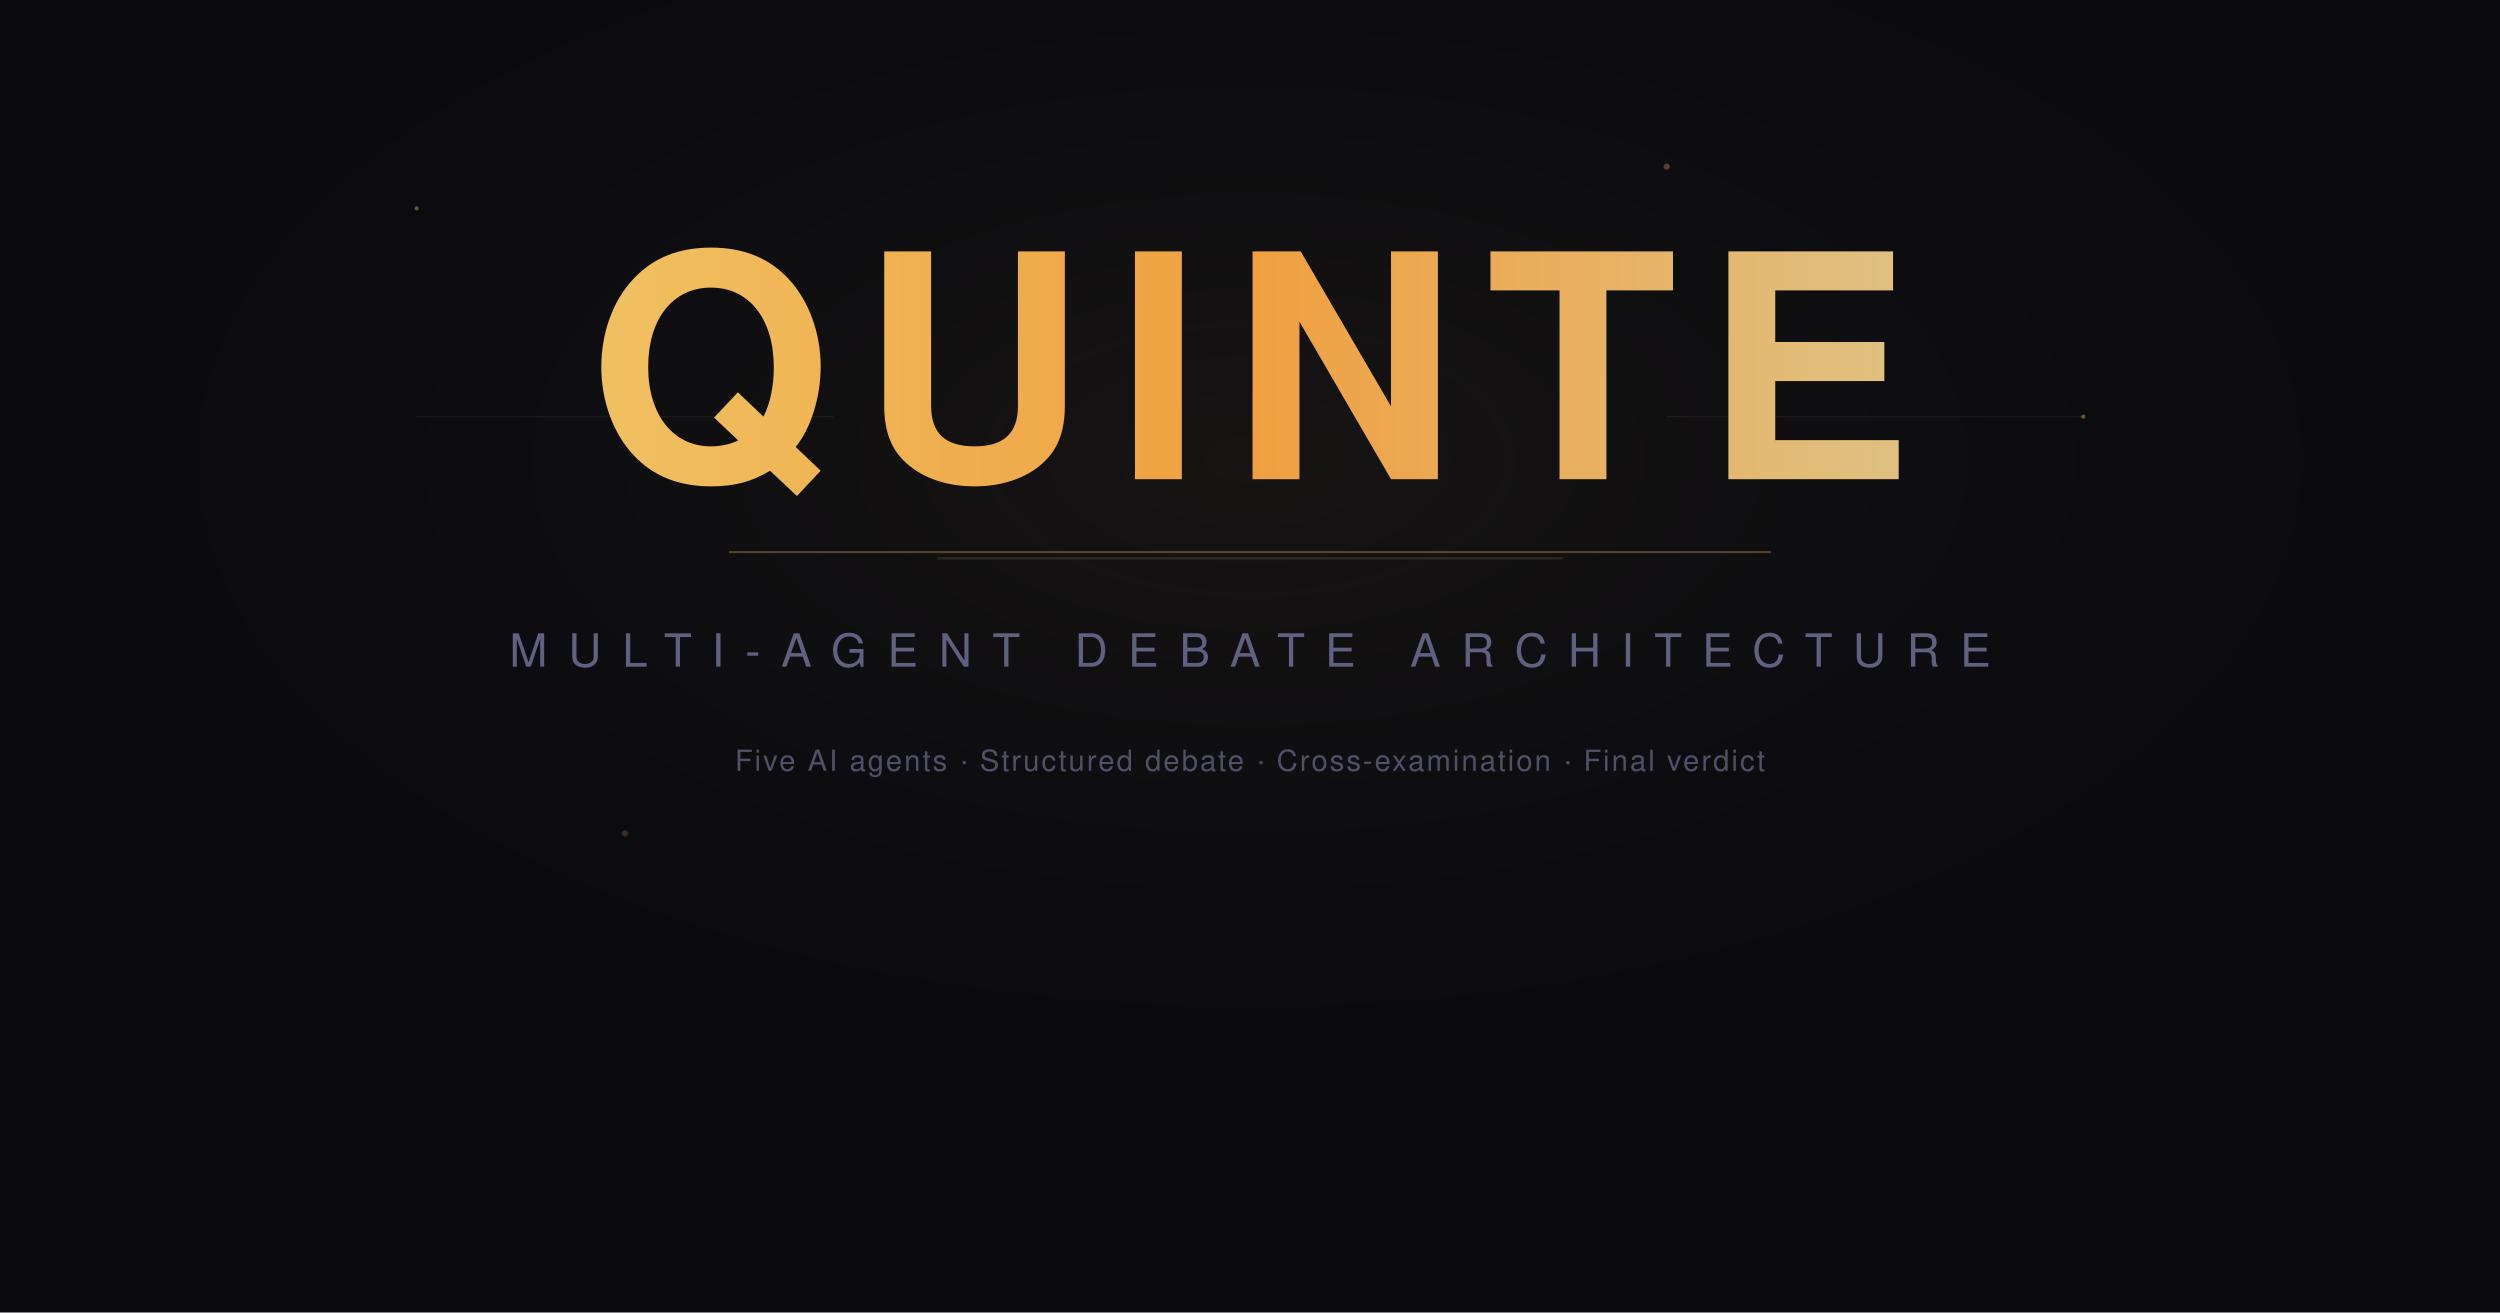
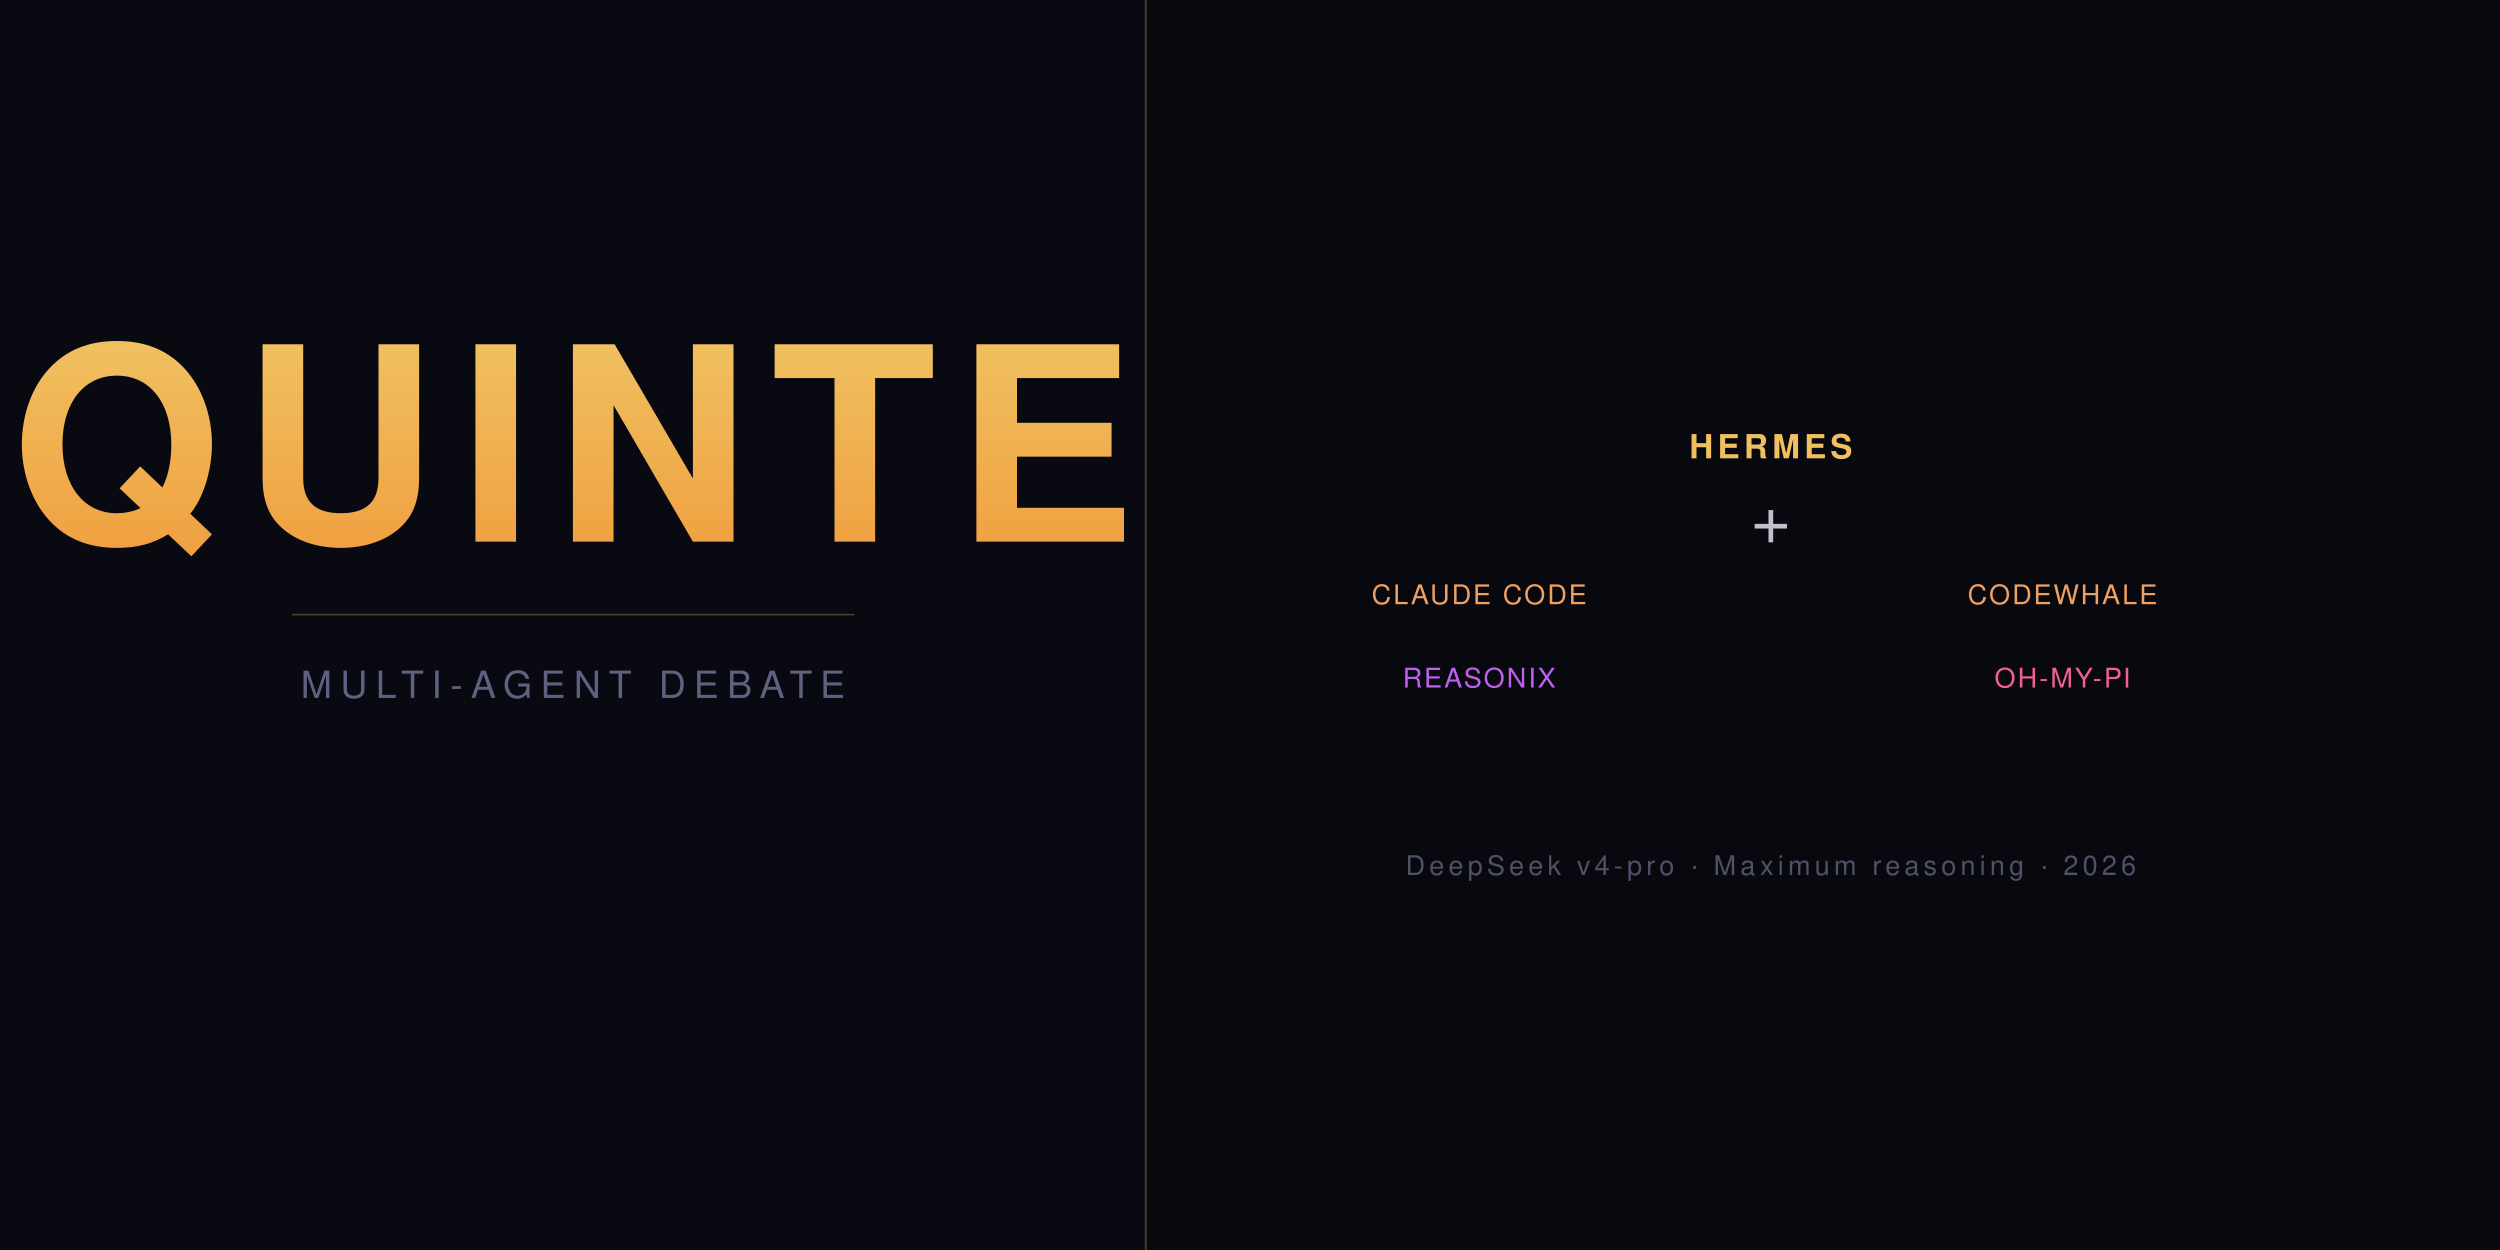
- <svg xmlns="http://www.w3.org/2000/svg" viewBox="0 0 1200 630" style="background:#0a0a0f">
+ <svg xmlns="http://www.w3.org/2000/svg" viewBox="0 0 1200 600" style="background:#08080f">
  <defs>
-     <radialGradient id="g" cx="50%" cy="35%" r="55%">
-       <stop offset="0%" stop-color="#f0c060" stop-opacity="0.06" />
-       <stop offset="100%" stop-color="#0a0a0f" stop-opacity="0" />
-     </radialGradient>
-     <linearGradient id="gold" x1="0" y1="0" x2="1" y2="0">
+     <linearGradient id="g" x1="0" y1="0" x2="0" y2="1">
      <stop offset="0" stop-color="#f0c060" />
-       <stop offset="0.5" stop-color="#f0a040" />
-       <stop offset="1" stop-color="#e0c080" />
+       <stop offset="1" stop-color="#f0a040" />
    </linearGradient>
  </defs>
-   <rect width="1200" height="630" fill="#0a0a0f" />
-   <rect width="1200" height="630" fill="url(#g)" />
-   <circle cx="200" cy="100" r="1" fill="#f0c060" opacity="0.4">
-     <animate attributeName="opacity" values="0.1;0.5;0.1" dur="4s" repeatCount="indefinite" />
-   </circle>
-   <circle cx="800" cy="80" r="1.5" fill="#f0c060" opacity="0.3">
-     <animate attributeName="opacity" values="0.2;0.6;0.2" dur="5s" repeatCount="indefinite" />
-   </circle>
-   <circle cx="1000" cy="200" r="1" fill="#f0c060" opacity="0.4">
-     <animate attributeName="opacity" values="0.1;0.4;0.1" dur="3s" repeatCount="indefinite" />
-   </circle>
-   <circle cx="300" cy="400" r="1.5" fill="#f0c060" opacity="0.2">
-     <animate attributeName="opacity" values="0.1;0.3;0.1" dur="6s" repeatCount="indefinite" />
-   </circle>
-   <line x1="200" y1="200" x2="400" y2="200" stroke="#f0c060" opacity="0.08" stroke-width="0.5" />
-   <line x1="800" y1="200" x2="1000" y2="200" stroke="#f0c060" opacity="0.08" stroke-width="0.5" />
-   <text x="600" y="230" text-anchor="middle" fill="url(#gold)" font-family="'Helvetica Neue',Helvetica,Arial,sans-serif" font-size="150" font-weight="900" letter-spacing="14">QUINTE</text>
-   <line x1="350" y1="265" x2="850" y2="265" stroke="#f0c060" stroke-width="1" opacity="0.3" />
-   <line x1="450" y1="268" x2="750" y2="268" stroke="#f0c060" stroke-width="1" opacity="0.15" />
-   <text x="600" y="320" text-anchor="middle" fill="#606080" font-family="'Helvetica Neue',Helvetica,Arial,sans-serif" font-size="22" letter-spacing="10">MULTI-AGENT DEBATE ARCHITECTURE</text>
-   <text x="600" y="370" text-anchor="middle" fill="#505068" font-family="'Helvetica Neue',Helvetica,Arial,sans-serif" font-size="14" letter-spacing="1">Five AI agents · Structured debate · Cross-examination · Final verdict</text>
+   <rect width="1200" height="600" fill="#08080f" />
+   <rect x="0" y="0" width="550" height="600" fill="#0a0a14" opacity="0.6" />
+   <line x1="550" y1="0" x2="550" y2="600" stroke="#f0c060" stroke-width="1" opacity="0.25" />
+   <text x="275" y="260" text-anchor="middle" fill="url(#g)" font-family="'Helvetica Neue',Helvetica,Arial,sans-serif" font-size="130" font-weight="900" letter-spacing="10">QUINTE</text>
+   <line x1="140" y1="295" x2="410" y2="295" stroke="#f0c060" stroke-width="0.8" opacity="0.3" />
+   <text x="275" y="335" text-anchor="middle" fill="#606080" font-family="'Helvetica Neue',Helvetica,Arial,sans-serif" font-size="18" letter-spacing="4">MULTI-AGENT DEBATE</text>
+   <text x="850" y="220" text-anchor="middle" fill="#f0c060" font-family="'Helvetica Neue',Helvetica,Arial,sans-serif" font-size="16" font-weight="700" letter-spacing="2">HERMES</text>
+   <text x="850" y="260" text-anchor="middle" fill="#c0c0d0" font-family="'Helvetica Neue',Helvetica,Arial,sans-serif" font-size="32" font-weight="300">+</text>
+   <text x="710" y="290" text-anchor="middle" fill="#f0a060" font-family="'Helvetica Neue',Helvetica,Arial,sans-serif" font-size="13" letter-spacing="1">CLAUDE CODE</text>
+   <text x="990" y="290" text-anchor="middle" fill="#f0a060" font-family="'Helvetica Neue',Helvetica,Arial,sans-serif" font-size="13" letter-spacing="1">CODEWHALE</text>
+   <text x="710" y="330" text-anchor="middle" fill="#c060f0" font-family="'Helvetica Neue',Helvetica,Arial,sans-serif" font-size="13" letter-spacing="1">REASONIX</text>
+   <text x="990" y="330" text-anchor="middle" fill="#f06090" font-family="'Helvetica Neue',Helvetica,Arial,sans-serif" font-size="13" letter-spacing="1">OH-MY-PI</text>
+   <text x="850" y="420" text-anchor="middle" fill="#505068" font-family="'Helvetica Neue',Helvetica,Arial,sans-serif" font-size="13" letter-spacing="2">DeepSeek v4-pro · Maximum reasoning · 2026</text>
</svg>
